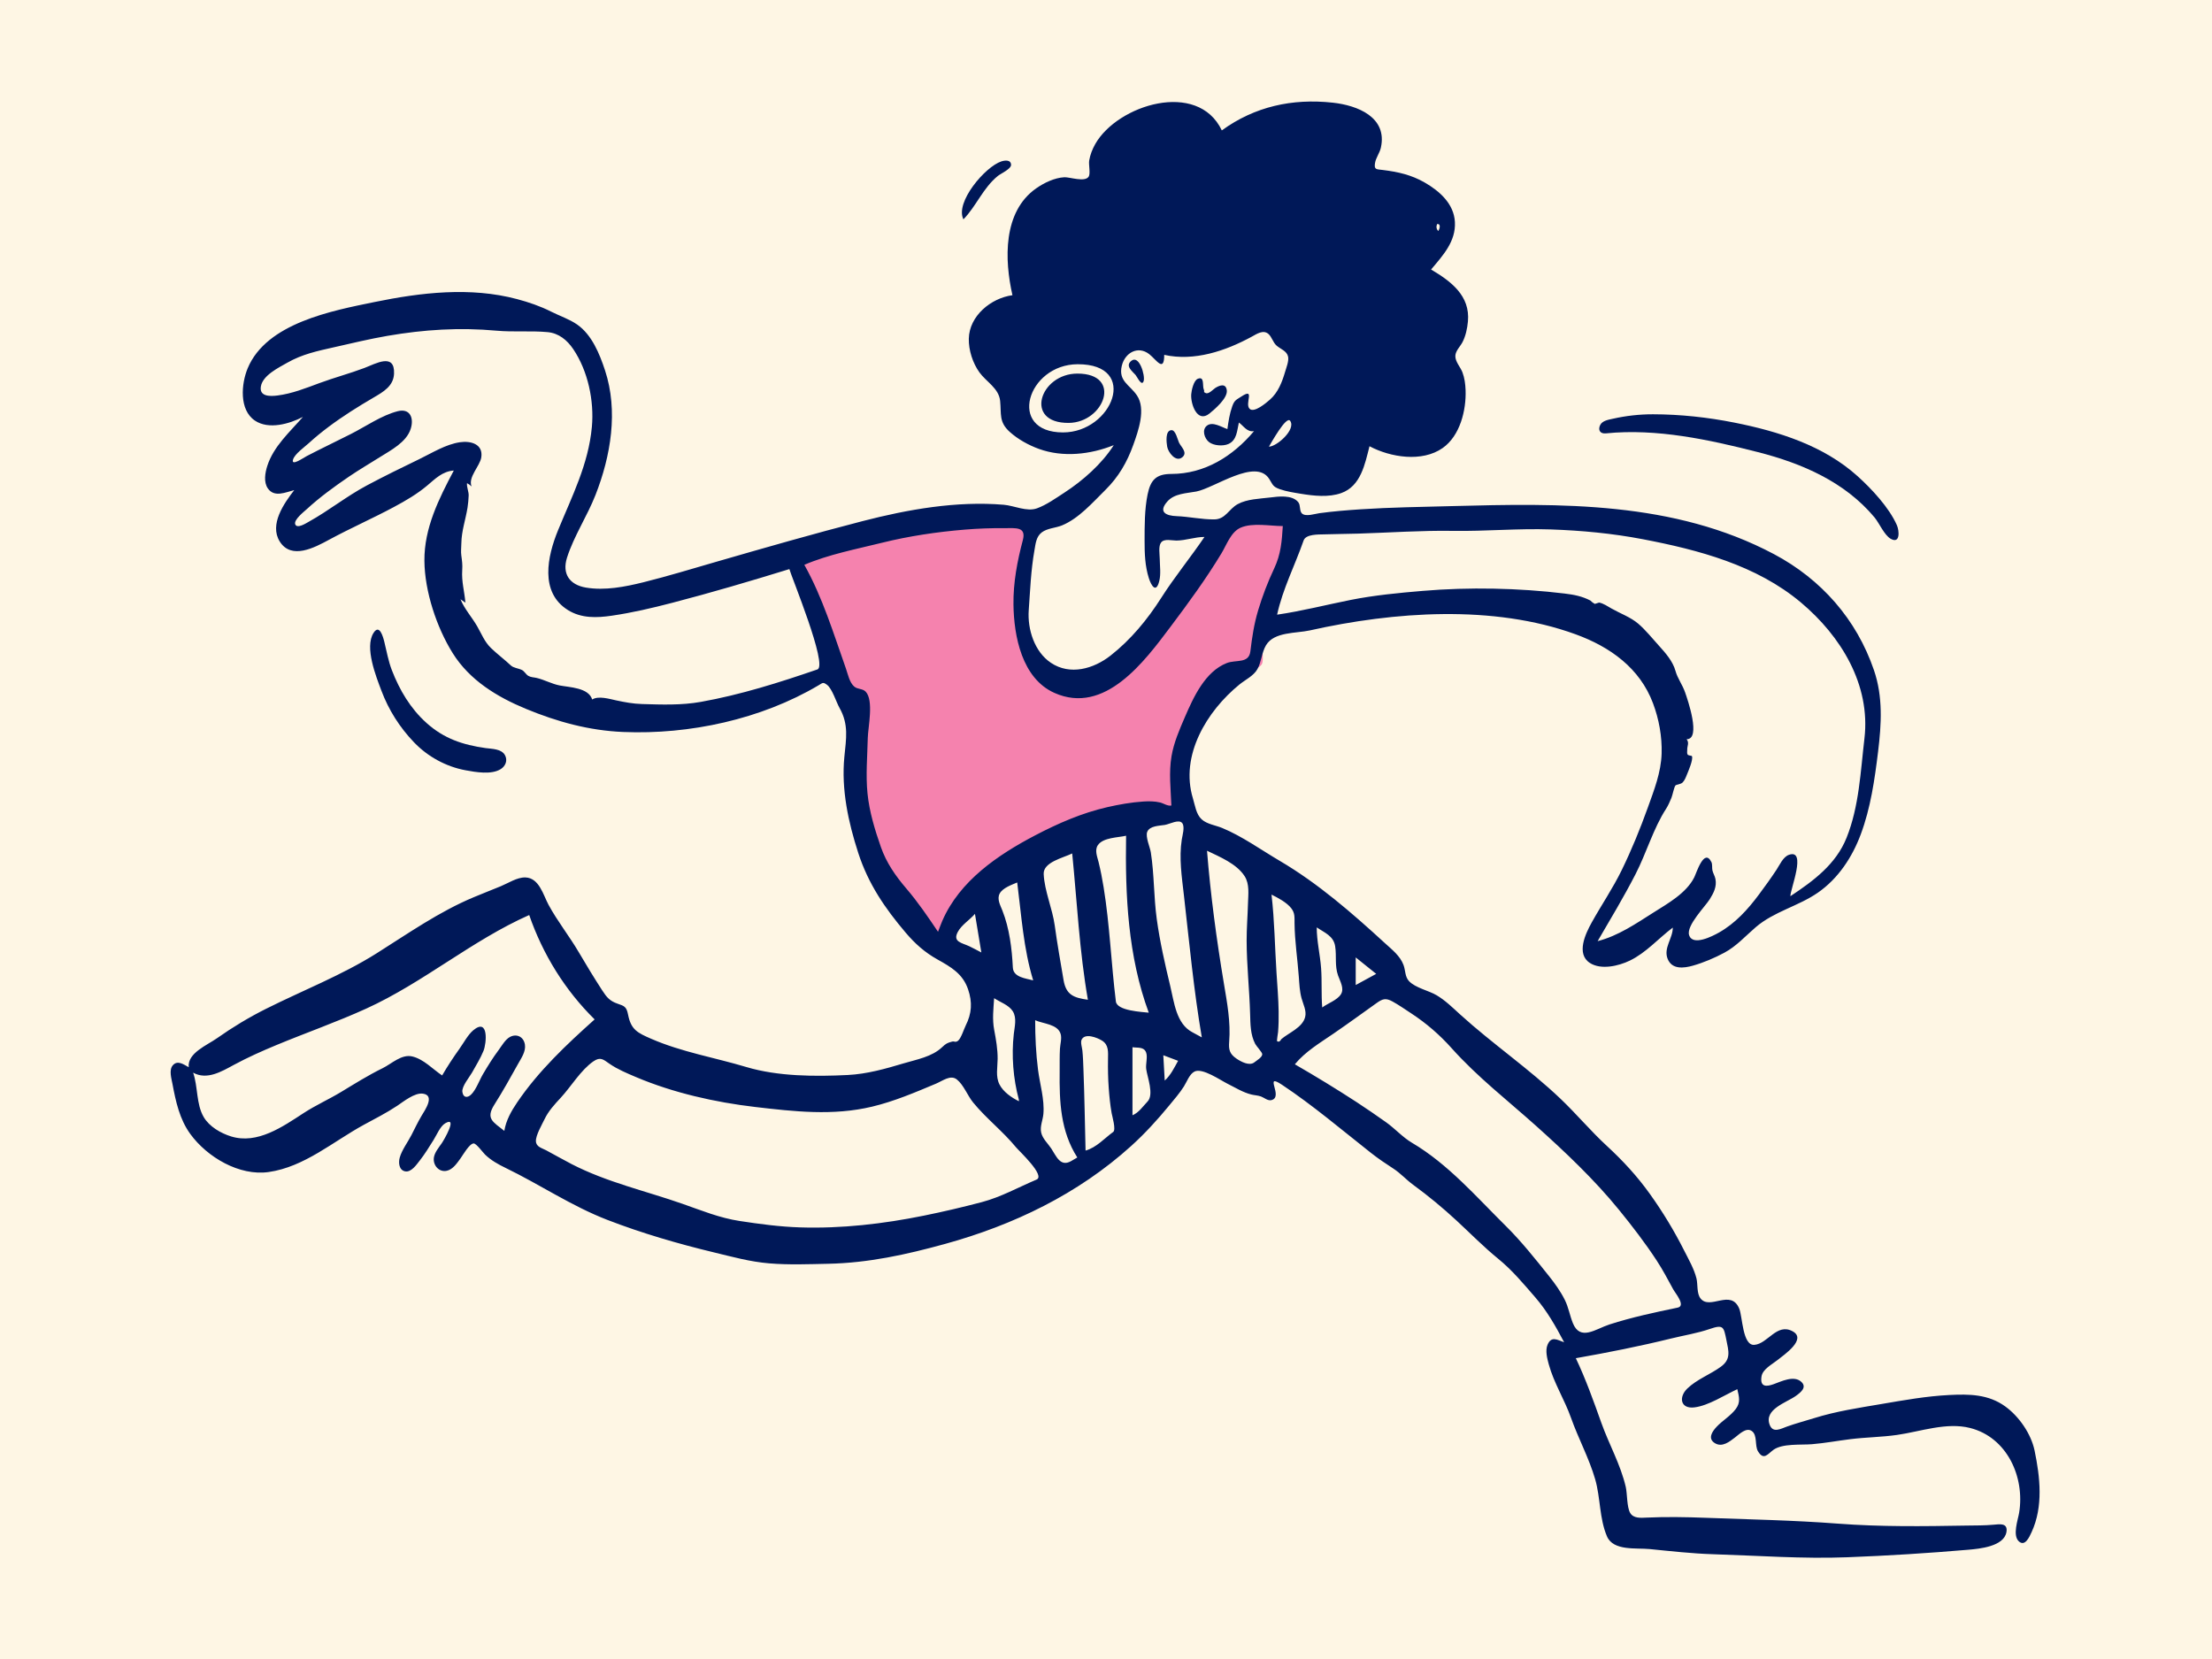
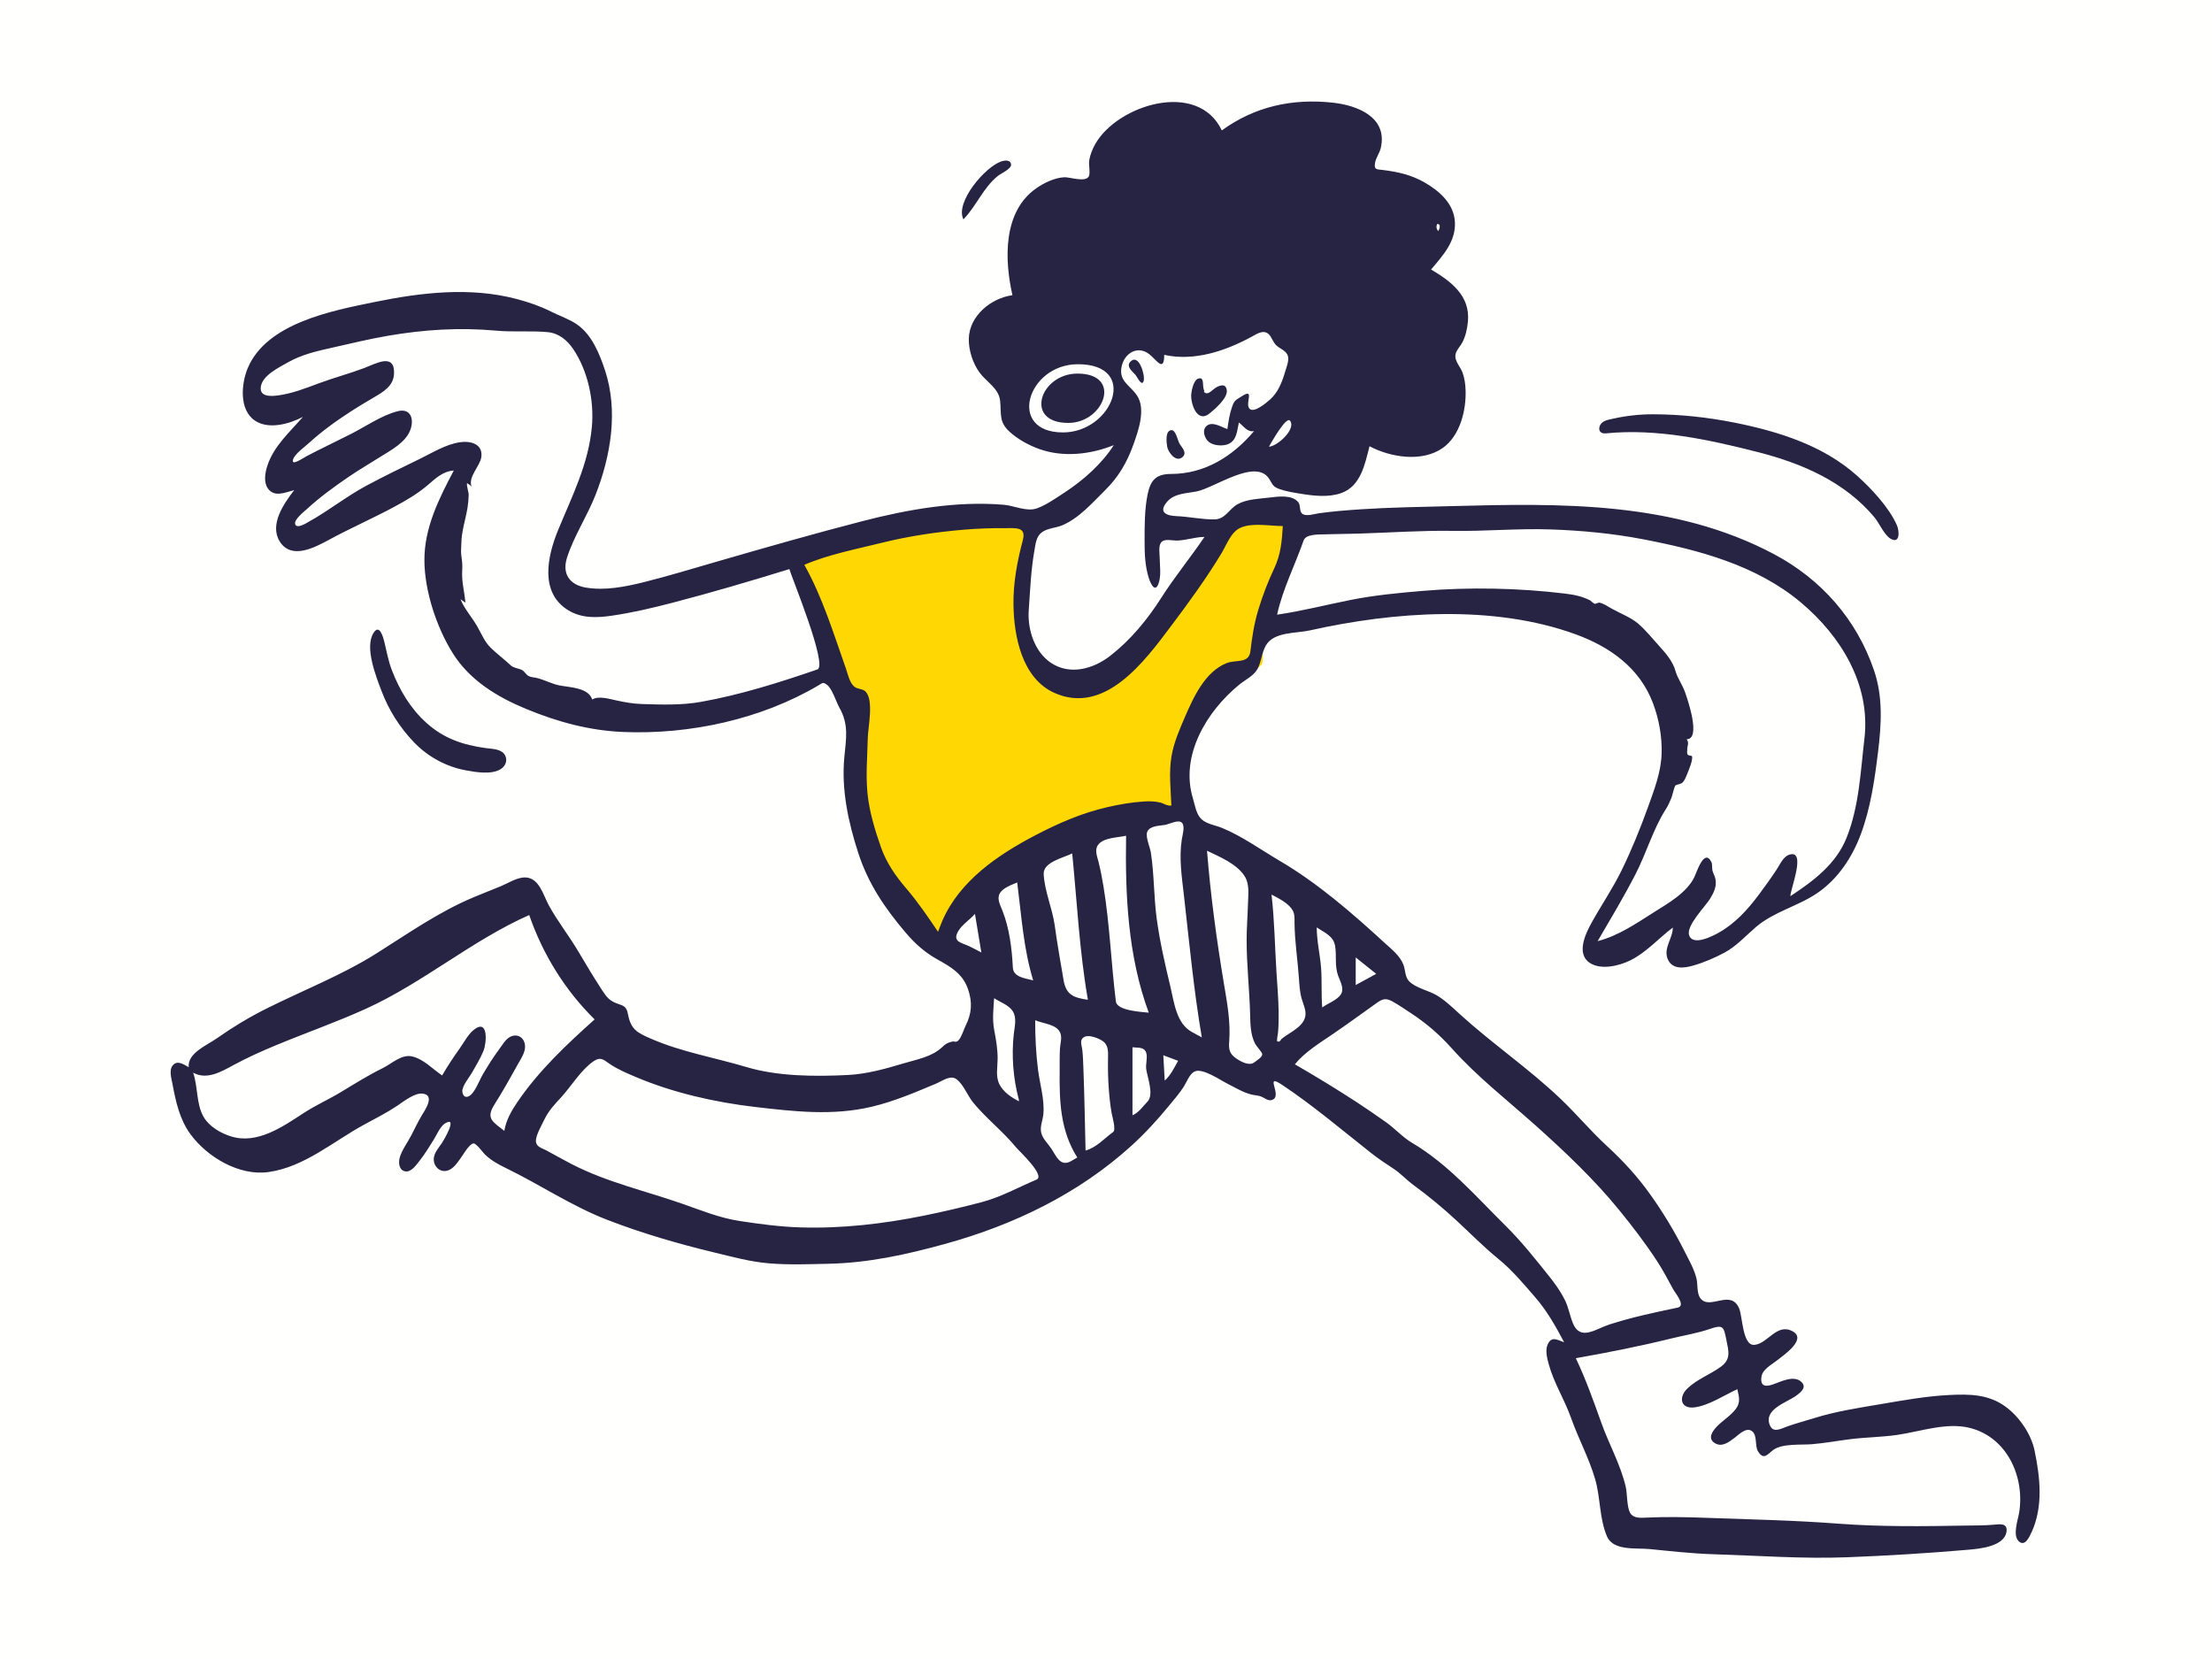
<svg xmlns="http://www.w3.org/2000/svg" viewBox="0 0 1024 768" version="1.1">
-   <g id="react-group-151" stroke="none" stroke-width="1" fill="#fef6e4" fill-rule="evenodd">
+   <g id="react-group-151" stroke="none" stroke-width="1" fill="#fffffe" fill-rule="evenodd">
    <g id="react-group-152">
      <rect id="react-rect-154" x="0" y="0" width="1024" height="768" />
-       <path d="M367.188,255.425 C375.709,277.199 384.228,298.973 392.749,320.747 C395.9,328.799 394.089,338.553 394.37,347.093 C394.939,364.48 395.75,381.767 404.31,397.263 C412.3,411.731 422.134,425.327 432.188,438.425 C445.834,419.047 466.986,403.896 487.33,392.458 C501.346,384.578 516.662,377.575 532.729,375.305 C537.724,374.599 543.234,374.121 548.188,375.425 C547.518,367.763 547.394,359.982 547.972,352.313 C548.878,340.295 552.017,332.135 561.141,324.11 C565.782,320.029 570.781,316.35 575.874,312.856 C577.691,311.609 583.044,309.398 584.138,307.455 C585.1,305.748 584.23,300.831 584.358,298.812 C584.809,291.738 585.904,284.646 587.977,277.858 C591.898,265.025 598.846,253.172 603.188,240.425 C596.722,239.501 590.255,238.578 583.79,237.654 C579.412,237.028 576.514,235.184 573.707,238.387 C563.985,249.475 555.691,262.246 546.805,274.013 C540.946,281.772 535.244,289.569 528.61,296.702 C518.008,308.1 498.928,326.555 483.285,312.192 C475.252,304.818 474.032,292.153 473.872,281.929 C473.655,268.012 475.776,254.092 478.188,240.425 C454.525,238.171 430.143,242.042 406.938,246.425 C393.597,248.945 380.292,251.863 367.188,255.425" id="react-path-155" fill="#f582ae" />
-       <g id="react-group-153" transform="translate(78.99967, 47.00005)" fill="#001858">
+       <path d="M367.188,255.425 C375.709,277.199 384.228,298.973 392.749,320.747 C395.9,328.799 394.089,338.553 394.37,347.093 C394.939,364.48 395.75,381.767 404.31,397.263 C412.3,411.731 422.134,425.327 432.188,438.425 C445.834,419.047 466.986,403.896 487.33,392.458 C501.346,384.578 516.662,377.575 532.729,375.305 C537.724,374.599 543.234,374.121 548.188,375.425 C547.518,367.763 547.394,359.982 547.972,352.313 C548.878,340.295 552.017,332.135 561.141,324.11 C565.782,320.029 570.781,316.35 575.874,312.856 C577.691,311.609 583.044,309.398 584.138,307.455 C585.1,305.748 584.23,300.831 584.358,298.812 C584.809,291.738 585.904,284.646 587.977,277.858 C591.898,265.025 598.846,253.172 603.188,240.425 C596.722,239.501 590.255,238.578 583.79,237.654 C579.412,237.028 576.514,235.184 573.707,238.387 C563.985,249.475 555.691,262.246 546.805,274.013 C540.946,281.772 535.244,289.569 528.61,296.702 C518.008,308.1 498.928,326.555 483.285,312.192 C475.252,304.818 474.032,292.153 473.872,281.929 C473.655,268.012 475.776,254.092 478.188,240.425 C454.525,238.171 430.143,242.042 406.938,246.425 C393.597,248.945 380.292,251.863 367.188,255.425" id="react-path-155" fill="#ffd803" />
+       <g id="react-group-153" transform="translate(78.99967, 47.00005)" fill="#272343">
        <path d="M419.775,125.944 C402.354,125.944 394.796,148.993 415.793,148.776 C432.173,148.606 440.812,125.944 419.775,125.944 L419.775,125.944 Z M413.107,153.183 C386.96,153.183 396.55,121.698 419.874,121.615 C448.652,121.514 435.936,153.179 413.107,153.183 L413.107,153.183 Z M697.628,558.343 C687.022,560.538 676.368,562.817 666.047,566.139 C659.716,568.177 652.536,574.013 649.111,565.476 C647.692,561.941 647.118,558.195 645.403,554.764 C643.429,550.813 640.835,547.19 638.087,543.747 C631.829,535.91 625.284,527.667 618.167,520.63 C604.35,506.968 591.393,491.9 574.619,482.008 C570.309,479.467 566.729,475.394 562.575,472.465 C558.11,469.318 553.629,466.199 549.05,463.219 C539.673,457.117 530.116,451.282 520.425,445.693 C525.303,439.779 532.035,435.796 538.281,431.515 C544.963,426.934 551.535,422.145 558.129,417.445 C561.019,415.386 562.423,414.856 565.646,416.625 C568.612,418.254 571.516,420.297 574.349,422.151 C581.299,426.698 587.476,432.054 593.009,438.245 C604.927,451.58 618.872,462.345 632.141,474.243 C645.605,486.316 659.02,499.005 670.459,513.048 C676.588,520.572 682.624,528.421 687.938,536.546 C690.746,540.839 693.128,545.368 695.577,549.868 C696.529,551.619 701.585,557.524 697.628,558.343 L697.628,558.343 Z M514.102,434.103 C513.778,434.88 513.051,435.564 512.213,434.992 C511.987,434.837 512.629,431.173 512.664,430.733 C512.918,427.575 512.967,424.403 512.919,421.237 C512.828,415.265 512.318,409.311 511.933,403.352 C511.154,391.282 511.025,379.164 509.622,367.14 C512.617,368.622 516.702,370.774 518.793,373.497 C520.508,375.732 520.251,377.686 520.28,380.429 C520.371,388.714 521.666,396.957 522.263,405.213 C522.504,408.547 522.65,411.875 523.522,415.114 C524.258,417.852 525.925,420.893 525.195,423.795 C523.947,428.747 517.615,431.07 514.102,434.103 L514.102,434.103 Z M530.553,382.311 C534.183,384.792 538.337,386.232 539.084,391.049 C539.806,395.715 538.814,399.993 540.423,404.576 C541.379,407.294 543.423,410.62 541.754,413.276 C540.011,416.047 535.638,417.46 533.097,419.39 C532.594,413.345 533.019,407.268 532.578,401.221 C532.117,394.897 530.553,388.671 530.553,382.311 L530.553,382.311 Z M548.6,396.217 C551.762,398.755 554.924,401.292 558.086,403.83 C554.923,405.552 551.762,407.275 548.6,408.998 L548.6,396.217 Z M501.716,444.762 C499.384,446.651 495.384,444.428 493.385,443.054 C490.271,440.913 489.723,438.995 490.02,435.287 C490.755,426.108 489.072,417.25 487.56,408.191 C484.167,387.861 481.408,367.381 479.765,346.832 C485.669,349.668 493.465,352.848 497.157,358.584 C499.542,362.288 498.843,367.025 498.729,371.236 C498.574,376.981 498.093,382.717 498.105,388.466 C498.129,399.774 499.396,411.076 499.714,422.381 C499.848,427.123 499.832,431.989 502.1,436.292 C502.611,437.26 505.251,440.131 505.323,440.925 C505.457,442.404 502.811,443.86 501.716,444.762 L501.716,444.762 Z M472.997,430.867 C465.487,426.96 464.545,416.919 462.772,409.576 C460.301,399.34 457.927,388.89 456.496,378.452 C455.088,368.189 455.347,357.787 453.745,347.54 C453.393,345.291 451.154,340.294 452.096,338.06 C453.288,335.236 457.741,335.309 460.249,334.88 C462.545,334.486 466.853,332.034 468.335,334.103 C469.567,335.823 468.379,339.751 468.088,341.595 C466.74,350.19 468.088,358.859 469.068,367.457 C471.575,389.432 473.619,411.411 477.353,433.23 C475.902,432.441 474.463,431.629 472.997,430.867 L472.997,430.867 Z M460.186,453.225 C459.967,449.318 459.75,445.411 459.531,441.505 C461.813,442.364 464.094,443.223 466.377,444.083 C464.581,447.292 462.976,450.728 460.186,453.225 L460.186,453.225 Z M452.213,462.954 C450.084,465.168 448.198,468.072 445.258,469.293 L445.258,437.794 C447.752,438.163 450.555,437.503 451.576,440.238 C452.356,442.329 451.309,445.574 451.61,447.865 C452.105,451.642 455.346,459.697 452.213,462.954 L452.213,462.954 Z M437.577,416.621 C435.39,399.016 434.75,381.259 431.898,363.731 C431.253,359.763 430.515,355.914 429.546,352.014 C428.932,349.549 427.657,346.547 429.245,344.232 C431.691,340.666 438.553,340.769 442.299,339.884 C441.848,367.488 443.143,395.638 452.798,421.795 C449.615,421.428 438.115,420.957 437.577,416.621 L437.577,416.621 Z M436.346,477.002 C432.259,479.961 428.559,484.25 423.539,485.63 C423.226,473.108 423.041,460.578 422.556,448.062 C422.443,445.15 422.366,442.211 422.069,439.31 C421.943,438.075 421.114,435.533 421.71,434.293 C423.236,431.117 428.833,433.283 431.146,434.721 C434.334,436.702 433.978,439.967 433.928,443.465 C433.866,447.927 433.936,452.216 434.265,456.681 C434.556,460.639 434.925,464.472 435.622,468.372 C435.855,469.679 437.719,476.007 436.346,477.002 L436.346,477.002 Z M416.728,490.575 C411.77,493.292 409.939,488.107 407.667,484.692 C406.108,482.348 403.618,480.123 402.989,477.28 C402.356,474.42 403.772,471.527 404.012,468.704 C404.59,461.921 402.391,454.924 401.537,448.239 C400.567,440.645 400.212,432.942 400.212,425.29 C403.958,426.991 410.663,427.06 412.01,431.673 C412.609,433.721 411.808,436.364 411.685,438.454 C411.477,441.974 411.594,445.527 411.551,449.054 C411.379,463.032 411.949,476.68 419.718,488.825 C418.73,489.422 417.733,490.006 416.728,490.575 L416.728,490.575 Z M400.825,499.077 C392.436,502.629 384.369,507.157 375.513,509.495 C366.654,511.833 357.622,513.946 348.642,515.766 C329.849,519.576 310.543,521.806 291.349,521.193 C281.954,520.892 272.71,519.656 263.428,518.235 C254.029,516.796 245.892,513.412 236.997,510.299 C219.706,504.248 201.983,500.325 185.59,491.876 C181.634,489.837 177.785,487.606 173.856,485.519 C171.769,484.411 169.205,483.935 169.091,481.295 C168.974,478.56 171.927,473.539 173.098,471.088 C174.912,467.293 177.712,464.277 180.552,461.216 C185.369,456.027 189.891,448.31 195.734,444.31 C198.956,442.104 200.28,443.452 203.108,445.418 C206.831,448.007 211.275,449.85 215.443,451.617 C232.589,458.887 252.078,463.291 270.523,465.443 C288.683,467.561 306.637,469.621 324.718,465.301 C334.952,462.856 344.556,458.744 354.228,454.69 C357.426,453.35 361.021,450.404 363.944,452.706 C367.073,455.171 368.937,460.259 371.493,463.378 C377.613,470.844 385.209,476.653 391.329,484.1 C392.814,485.909 405.129,497.255 400.825,499.077 L400.825,499.077 Z M160.399,463.351 C157.685,467.353 155.241,471.682 154.466,476.521 C149.253,472.34 145.695,470.924 149.888,464.317 C153.806,458.141 157.289,451.847 160.858,445.453 C162.315,442.841 164.478,439.778 164.005,436.611 C163.466,433.003 160.251,431.383 157.124,433.011 C154.903,434.167 153.231,437.223 151.766,439.181 C149.125,442.711 146.826,446.461 144.582,450.251 C142.916,453.067 141.339,457.627 139.011,459.786 C137.444,461.239 135.464,461.317 135.048,458.474 C134.678,455.947 138.429,451.491 139.547,449.481 C141.37,446.204 143.376,443.005 144.807,439.528 C146.292,435.925 147.263,423.992 140.107,429.924 C137.637,431.971 135.558,435.925 133.697,438.517 C130.836,442.504 128.149,446.617 125.674,450.855 C121.305,447.935 117.147,443.323 111.875,442.067 C106.864,440.873 102.364,445.42 98.087,447.516 C91.428,450.779 85.141,454.737 78.8,458.564 C73.141,461.979 67.122,464.653 61.571,468.266 C51.915,474.552 40.155,482.834 28.027,479.099 C23.222,477.62 17.916,474.575 15.305,470.121 C11.777,464.103 12.678,456.083 10.408,449.567 C16.837,453.124 23.613,449.018 29.283,445.954 C35.637,442.52 42.228,439.585 48.896,436.815 C62.679,431.09 76.971,426.091 90.536,419.916 C117.043,407.848 139.389,388.389 165.987,376.592 C172.243,394.732 182.579,411.443 196.274,424.91 C183.197,436.612 170.299,448.751 160.399,463.351 L160.399,463.351 Z M369.79,391.085 C366.241,389.409 361.922,389.058 364.384,384.428 C366.133,381.141 369.935,378.853 372.337,376.057 L375.298,393.925 C373.465,392.974 371.658,391.968 369.79,391.085 L369.79,391.085 Z M389.881,400.929 C389.429,392.023 388.314,382.841 385.031,374.499 C384.068,372.053 382.418,369.171 383.795,366.627 C385.202,364.027 389.342,362.605 391.897,361.519 C393.844,376.694 394.782,392.134 399.296,406.842 C395.967,405.928 390.113,405.482 389.881,400.929 L389.881,400.929 Z M392.643,461.995 C392.661,462.264 392.677,462.532 392.694,462.801 C389.277,461.114 385.456,458.505 383.678,455.001 C381.814,451.326 382.81,447.101 382.834,443.172 C382.86,438.636 382.087,434.248 381.248,429.811 C380.3,424.806 380.891,420.114 381.211,415.081 C383.955,416.936 388.078,418.244 389.886,421.199 C391.778,424.291 390.69,428.321 390.316,431.679 C389.204,441.664 390.03,452.292 392.643,461.995 L392.643,461.995 Z M424.618,415.819 C418.022,414.894 414.512,413.559 413.352,406.705 C411.927,398.289 410.426,389.921 409.274,381.461 C408.203,373.604 404.52,365.458 404.153,357.622 C403.894,352.106 413.159,350.142 417.355,348.089 C419.597,370.681 420.712,393.422 424.618,415.819 L424.618,415.819 Z M357.248,379.224 C356.515,380.906 355.905,382.639 355.239,384.348 C350.582,377.436 345.992,370.671 340.569,364.327 C335.546,358.449 331.359,352.447 328.785,345.109 C325.994,337.156 323.436,328.714 322.594,320.301 C321.745,311.819 322.525,303.118 322.72,294.614 C322.834,289.673 325.601,277.198 321.726,273.172 C320.303,271.693 318.054,272.194 316.444,270.825 C314.238,268.95 313.525,265.107 312.614,262.53 C306.87,246.293 301.808,229.564 293.349,214.469 C304.63,209.641 317.396,207.215 329.281,204.262 C341.761,201.161 354.724,199.246 367.534,198.18 C373.719,197.666 379.914,197.448 386.12,197.494 C391.156,197.532 396.194,196.69 394.488,203.105 C391.909,212.798 390.041,222.728 390.163,232.805 C390.34,247.519 394.107,267.048 409.1,273.754 C432.454,284.198 450.874,259.102 462.832,243.192 C471.19,232.071 479.25,221.074 486.465,209.137 C488.824,205.235 490.84,199.219 495.335,197.272 C500.912,194.857 508.957,196.531 514.85,196.531 C514.403,203.638 513.95,209.589 510.869,216.127 C507.883,222.462 505.439,228.84 503.43,235.55 C501.508,241.968 500.636,247.961 499.839,254.516 C499.13,260.341 493.166,258.283 488.902,259.953 C478.899,263.871 473.509,275.736 469.552,284.887 C467.024,290.734 464.413,296.72 463.335,303.04 C462.045,310.601 462.974,318.295 463.265,325.897 C461.539,326.264 459.647,324.869 458.02,324.484 C455.539,323.898 452.831,323.88 450.303,324.045 C444.733,324.41 439.085,325.405 433.65,326.645 C421.898,329.327 410.786,334.165 400.143,339.745 C382.892,348.789 365.296,360.747 357.248,379.224 L357.248,379.224 Z M299.404,262.901 C281.763,268.972 263.857,274.632 245.458,277.919 C236.409,279.535 227.355,279.19 218.213,278.919 C214.012,278.794 210.363,278.101 206.291,277.237 C203.192,276.579 198.023,274.974 195.146,276.824 C193.47,271.304 184.615,271.202 180.075,270.313 C176.381,269.59 173.129,267.727 169.5,266.852 C168.138,266.524 166.811,266.58 165.606,265.892 C164.449,265.232 163.796,263.733 162.592,263.148 C160.862,262.308 158.761,262.252 157.486,261.056 C154.53,258.285 151.223,255.818 148.296,253.002 C145.34,250.161 143.938,246.489 141.922,242.965 C139.566,238.843 135.907,234.787 134.17,230.4 C134.933,230.924 135.691,231.454 136.445,231.992 C136.032,226.832 134.617,222.295 134.976,216.947 C135.154,214.308 134.886,212.616 134.552,210.12 C134.297,208.214 134.545,206.645 134.573,204.511 C134.649,198.812 136.531,193.595 137.426,188.031 C137.724,186.183 137.881,184.2 137.962,182.371 C138.035,180.7 136.995,178.476 137.192,176.675 C137.973,177.072 138.677,177.577 139.303,178.191 C137.549,173.902 143.18,168.802 143.804,164.707 C144.743,158.548 138.879,156.986 133.921,157.723 C127.248,158.715 121.084,162.658 115.111,165.543 C106.933,169.495 98.799,173.465 90.785,177.744 C81.384,182.763 73.176,189.42 63.922,194.543 C62.75,195.192 58.435,197.994 57.653,195.657 C56.959,193.585 61.78,189.834 62.951,188.756 C68.965,183.218 75.71,178.311 82.458,173.706 C87.119,170.524 92.003,167.679 96.775,164.669 C101.902,161.435 109.088,157.787 111.1,151.608 C112.756,146.524 110.833,141.904 105.101,143.364 C97.683,145.254 90.254,150.452 83.444,153.905 C76.641,157.356 69.734,160.617 62.973,164.148 C61.465,164.935 55.676,169.007 56.651,165.754 C57.439,163.123 61.99,159.949 63.953,158.151 C66.86,155.486 69.923,152.995 73.077,150.628 C79.743,145.625 86.826,141.195 94.019,136.998 C98.431,134.424 103.181,131.708 103.415,125.983 C103.814,116.162 94.897,121.374 89.752,123.322 C82.869,125.926 75.737,127.801 68.837,130.362 C62.546,132.696 56.193,135.231 49.485,136.084 C46.053,136.521 40.947,136.652 41.773,131.859 C42.66,126.723 49.995,123.196 54.002,120.905 C60.859,116.984 67.886,115.491 75.501,113.782 C83.792,111.921 91.969,109.918 100.354,108.476 C117.344,105.553 133.697,104.52 150.861,106.081 C158.728,106.796 166.723,106.03 174.503,106.75 C179.676,107.228 183.558,110.448 186.37,114.614 C193.221,124.768 196.098,138.613 194.997,150.611 C193.4,167.993 185.816,182.643 179.334,198.47 C174.403,210.509 170.724,227.237 183.947,235.436 C190.191,239.308 197.241,239.038 204.234,238.02 C213.669,236.646 222.963,234.461 232.182,232.063 C250.4,227.324 268.439,222 286.425,216.454 C287.217,219.588 304.394,261.184 299.404,262.901 L299.404,262.901 Z M397.234,235.496 C397.9,226.18 398.232,216.992 399.871,207.777 C400.405,204.777 400.644,201.445 403.259,199.461 C405.843,197.5 409.68,197.437 412.621,196.227 C420.429,193.013 426.811,185.628 432.713,179.809 C438.807,173.801 442.767,166.956 445.64,158.929 C447.939,152.509 451.585,142.371 447.329,136.057 C444.015,131.142 438.614,129.416 440.314,122.336 C441.768,116.284 447.787,112.877 453.014,116.949 C456.281,119.493 459.952,125.672 459.952,117.272 C473.882,120.356 488.277,115.483 500.448,108.872 C502.827,107.579 505.744,105.527 508.163,107.564 C509.761,108.91 510.281,111.561 512.032,113.055 C513.861,114.616 516.732,115.483 517.297,118.095 C517.733,120.108 516.463,123.244 515.919,125.105 C514.534,129.847 512.667,134.695 508.874,138.012 C507.232,139.448 501.596,144.305 499.484,142.25 C497.044,139.877 502.338,132.182 495.611,136.588 C493.204,138.165 492.458,138.241 491.432,141.121 C490.227,144.504 489.678,148.095 489.2,151.637 C486.585,150.782 482.432,147.999 479.759,150.022 C477.228,151.939 478.564,155.95 480.647,157.617 C482.785,159.328 487.142,159.648 489.642,158.548 C493.639,156.789 493.658,152.293 494.512,148.6 C496.77,150.237 498.281,153.141 501.526,152.584 C491.664,164.277 478.678,172.375 463.254,172.401 C456.28,172.413 453.646,175.094 452.255,181.893 C450.835,188.838 450.874,196.41 450.865,203.455 C450.857,209.204 451.066,215.087 452.822,220.611 C453.985,224.272 456.254,227.839 457.689,221.852 C458.461,218.638 457.913,214.947 457.881,211.658 C457.863,209.59 457.167,205.814 458.52,204.112 C460.023,202.22 463.511,203.263 465.603,203.243 C469.995,203.201 474.198,201.561 478.593,201.561 C472.099,211.127 464.743,220.071 458.526,229.83 C452.17,239.809 444.444,249.182 435.081,256.508 C427.259,262.628 416.369,265.787 407.489,259.826 C399.871,254.713 396.604,244.305 397.234,235.496 L397.234,235.496 Z M518.25,147.81 C521.086,151.856 511.935,159.821 508.425,159.76 C509.321,158.319 516.476,145.279 518.25,147.81 L518.25,147.81 Z M524.483,203.198 C525.524,200.207 531.408,200.454 533.85,200.374 C539.175,200.199 544.51,200.186 549.84,200.022 C564.411,199.576 578.973,198.524 593.558,198.757 C608.656,198.998 623.768,197.562 638.839,198.087 C653.158,198.585 667.424,199.917 681.5,202.614 C707.289,207.556 734.098,214.602 754.711,231.918 C773.226,247.471 787.022,269.979 784.103,294.856 C782.302,310.196 781.648,326.308 775.837,340.81 C770.898,353.135 760.531,360.772 749.824,367.871 C749.683,364.917 757.552,345.796 749.154,348.72 C746.445,349.663 744.874,353.392 743.397,355.628 C740.807,359.55 738.032,363.39 735.223,367.16 C730.126,374.004 724.274,380.476 716.755,384.706 C713.843,386.345 704.578,391.167 702.931,385.878 C701.567,381.497 710.413,372.625 712.496,369.272 C714.342,366.299 715.82,363.428 715.126,359.889 C714.858,358.526 714.036,357.273 713.729,355.909 C713.481,354.805 713.769,353.115 713.27,352.107 C709.93,345.363 706.37,357.044 705.314,359.152 C701.66,366.449 693.151,371.199 686.531,375.383 C678.297,380.587 670.15,386.225 660.59,388.685 C666.573,378.441 672.688,368.263 678.121,357.71 C683.179,347.884 686.377,336.515 692.287,327.398 C693.285,325.858 693.963,324.19 694.754,322.345 C695.247,321.196 695.988,317.281 696.64,316.595 C697.01,316.205 699.078,316.057 699.889,315.268 C700.889,314.298 701.45,312.761 701.958,311.499 C702.561,309.999 704.872,304.777 704.265,303.079 C704.138,302.724 702.486,302.878 702.2,302.223 C701.864,301.455 702.108,300.895 702.073,300.112 C701.994,298.306 703.137,296.942 701.787,295.215 C708.613,295.215 702.252,276.859 701.085,273.522 C699.788,269.813 697.614,267.149 696.613,263.531 C695.392,259.117 691.998,255.248 688.968,251.915 C685.937,248.58 682.774,244.603 679.363,241.701 C675.83,238.695 671.06,236.994 667.046,234.718 C665.256,233.703 663.341,232.355 661.286,231.943 C660.619,232.141 659.955,232.348 659.293,232.562 C658.522,232.158 657.837,231.639 657.239,231.005 C653.401,229.01 649.641,228.291 645.321,227.769 C623.972,225.189 601.089,224.724 579.656,226.535 C568.52,227.475 557.199,228.547 546.231,230.731 C534.873,232.993 523.698,235.881 512.215,237.545 C514.808,225.606 520.485,214.674 524.483,203.198 L524.483,203.198 Z M586.272,56.727 C588.242,56.465 587.415,59.15 586.779,59.958 C585.951,59.007 585.782,57.93 586.272,56.727 L586.272,56.727 Z M862.875,624.549 C861.262,616.779 855.729,608.767 849.351,604.122 C841.481,598.389 832.594,598.324 823.347,598.791 C812.749,599.327 802.456,601.177 792.019,602.952 C781.412,604.756 770.974,606.308 760.68,609.536 C756.556,610.829 752.365,611.918 748.298,613.376 C745.265,614.464 741.759,616.55 740.241,612.589 C737.48,605.392 748.098,602.264 752.325,599.228 C754.627,597.574 757.686,595.184 754.798,592.623 C751.384,589.597 745.597,592.508 742.116,593.761 C738.903,594.918 735.643,595.319 736.46,590.186 C737.003,586.777 741.428,584.567 743.904,582.576 C746.95,580.127 757.643,572.913 750.783,569.256 C743.48,565.364 739.38,575.075 733.141,575.575 C727.649,576.015 727.684,562.508 726.148,558.809 C722.27,549.466 712.56,559.689 708.198,554.055 C706.399,551.732 707.02,547.551 706.348,544.828 C705.242,540.344 702.677,535.944 700.606,531.835 C696.02,522.744 690.723,514.01 684.796,505.731 C678.876,497.461 672.317,490.35 664.853,483.473 C657.367,476.576 650.842,468.739 643.48,461.717 C628.825,447.74 611.935,436.238 596.918,422.603 C593.452,419.455 590.148,416.173 586.1,413.758 C582.384,411.542 576.24,410.347 573.279,407.194 C571.354,405.145 571.671,402.263 570.736,399.741 C569.154,395.468 565.352,392.575 562.097,389.588 C546.963,375.703 531.129,361.908 513.358,351.467 C504.739,346.402 496.007,340.098 486.76,336.285 C483.772,335.052 479.732,334.542 477.273,332.285 C474.696,329.919 474.21,325.784 473.235,322.586 C467.188,302.75 479.644,282.208 494.766,269.883 C497.456,267.691 501.333,265.882 503.062,262.813 C504.956,259.451 505.046,255.138 507.067,251.72 C510.81,245.389 520.994,246.262 527.424,244.824 C566.25,236.138 612.328,232.774 650.385,246.631 C666.377,252.453 680.113,262.253 686.23,278.574 C688.991,285.94 690.444,293.929 690.214,301.802 C689.959,310.574 686.748,318.712 683.811,326.882 C680.28,336.706 676.329,346.385 671.754,355.772 C667.626,364.245 662.393,371.872 657.835,380.071 C655.004,385.164 650.514,394.555 656.992,398.77 C662.158,402.131 670.359,400.166 675.455,397.708 C683.077,394.031 688.713,387.431 695.384,382.405 C695.413,387.385 690.984,391.845 693.002,396.883 C695.006,401.888 700.445,401.239 704.742,400.018 C709.649,398.623 714.736,396.457 719.226,394.05 C724.9,391.009 728.981,386.346 733.801,382.21 C742.269,374.945 753.521,372.511 762.59,366.212 C771.964,359.701 778.44,349.845 782.392,339.271 C786.968,327.024 788.839,313.892 790.416,300.978 C791.975,288.202 792.739,275.609 788.508,263.236 C780.462,239.704 764.135,221.148 742.191,209.509 C695.886,184.948 643.58,185.953 592.724,187.301 C578.786,187.671 564.835,187.858 550.917,188.771 C544.519,189.191 538.107,189.713 531.752,190.575 C529.814,190.838 525.476,192.32 523.749,190.732 C522.417,189.508 523.198,186.932 521.99,185.455 C519.116,181.943 512.704,182.846 508.876,183.314 C504.041,183.903 498.346,184.007 493.999,186.363 C489.82,188.628 488.366,193.373 483.187,193.444 C477.428,193.522 471.41,192.153 465.608,191.933 C461.044,191.76 456.993,190.188 461.365,185.189 C464.698,181.377 470.281,181.4 474.813,180.537 C483.192,178.942 502.24,164.931 508.516,174.646 C510.239,177.312 510.116,178.279 513.427,179.445 C516.488,180.524 519.963,181.048 523.17,181.574 C529.137,182.552 536.076,183.339 541.914,181.257 C550.988,178.02 552.864,167.826 554.982,159.577 C564.673,164.725 579.307,167.116 588.876,160.386 C596.917,154.73 599.809,142.873 599.462,133.566 C599.359,130.798 598.992,127.959 598.007,125.354 C597.094,122.939 594.632,120.428 594.723,117.742 C594.803,115.403 597.01,113.371 598.023,111.41 C599.526,108.5 600.248,105.044 600.546,101.8 C601.635,89.891 592.737,83.246 583.487,77.767 C588.92,71.299 594.995,64.844 594.521,55.783 C594.08,47.328 587.398,41.444 580.507,37.478 C574.344,33.931 568.126,32.558 561.212,31.698 C558.199,31.323 557.047,31.632 557.528,28.524 C557.909,26.056 559.683,23.863 560.23,21.42 C563.417,7.185 549.349,1.767 537.965,0.527 C519.219,-1.515 501.838,2.302 486.611,13.364 C475.484,-10.066 438.38,1.494 428.04,19.652 C426.683,22.033 425.682,24.62 425.214,27.326 C424.902,29.137 425.882,33.407 424.978,34.783 C423.216,37.466 416.194,34.926 413.719,35.054 C409.185,35.287 404.329,37.637 400.667,40.201 C385.194,51.037 385.977,73.302 389.692,89.657 C379.746,91.006 369.694,99.233 369.493,109.81 C369.391,115.118 371.315,121.106 374.42,125.397 C377.598,129.791 383.396,132.727 383.991,138.569 C384.616,144.715 383.319,148.32 388.457,152.954 C392.223,156.352 397.205,159.097 401.963,160.818 C413.1,164.846 425.773,163.418 436.592,159.073 C431.093,167.754 422.294,175.492 413.723,181.064 C409.879,183.564 405.36,186.776 401.028,188.331 C396.327,190.019 390.507,187.074 385.647,186.667 C363.812,184.84 341.327,188.813 320.314,194.239 C297.572,200.111 275.09,206.562 252.518,213.086 C241.343,216.316 230.186,219.728 218.896,222.537 C210.419,224.646 200.976,226.501 192.216,225.007 C184.748,223.732 181.085,218.696 183.491,211.14 C186.661,201.187 192.846,191.905 196.679,182.129 C203.769,164.046 207.282,143.271 201.082,124.444 C198.571,116.82 194.998,107.969 188.162,103.221 C184.548,100.711 180.025,99.231 176.104,97.248 C171.122,94.728 165.768,92.904 160.379,91.469 C138.728,85.704 115.886,88.399 94.263,92.84 C74.732,96.852 44.39,102.541 35.667,123.469 C32.684,130.625 31.6,142.722 39.016,147.714 C45.399,152.009 55.035,149.23 61.243,145.987 C55.193,152.946 47.68,159.58 44.761,168.613 C43.734,171.793 42.943,176.182 45.018,179.13 C48.034,183.414 53.162,180.895 57.213,179.89 C52.461,186.019 45.618,195.79 50.469,203.624 C55.836,212.29 66.655,206.481 73.334,202.862 C83.244,197.493 93.578,192.966 103.507,187.629 C108.826,184.771 114.042,181.738 118.681,177.848 C122.522,174.627 125.78,171.208 131.081,170.819 C124.163,183.878 117.344,197.46 117.47,212.603 C117.588,226.704 123.124,243.467 130.604,255.409 C138.431,267.904 151.067,275.596 164.402,281.122 C178.923,287.14 193.735,291.203 209.508,291.856 C240.254,293.129 273.399,285.968 299.932,270.248 C301.917,269.072 301.988,268.661 303.846,270.023 C306.227,271.767 308.138,278.05 309.627,280.687 C313.992,288.421 312.702,294.923 311.877,303.401 C310.413,318.459 313.704,333.673 318.336,347.928 C322.963,362.173 330.654,373.448 340.284,384.778 C344.605,389.861 349.098,393.874 354.935,397.135 C361.282,400.682 366.693,403.772 369.156,410.991 C371.208,417.009 370.875,422.152 368.022,427.817 C367.284,429.282 365.868,433.763 364.516,434.784 C363.228,435.758 362.887,434.887 361.693,435.204 C359.514,435.782 358.892,436.105 357.131,437.776 C352.421,442.246 345.45,443.429 339.349,445.253 C330.956,447.764 322.317,450.201 313.527,450.645 C298.387,451.411 281.087,451.323 266.511,446.961 C251.831,442.567 236.617,440.039 222.493,433.901 C216.071,431.11 213.111,429.682 211.748,422.693 C211.024,418.985 209.987,418.695 206.88,417.629 C203.312,416.403 201.883,414.717 199.78,411.473 C196.017,405.671 192.434,399.78 188.937,393.816 C184.556,386.347 179.074,379.49 174.952,371.892 C172.488,367.352 170.617,359.37 164.2,359.192 C160.391,359.087 156.242,361.857 152.82,363.266 C148.648,364.984 144.442,366.618 140.279,368.358 C124.254,375.058 109.944,385.122 95.3,394.35 C79.317,404.421 61.038,411.541 44.116,420.024 C36.22,423.982 28.68,428.527 21.463,433.621 C16.796,436.913 7.685,440.506 8.367,447.046 C6.058,445.785 3.169,443.584 0.96,446.205 C-0.864,448.368 0.387,452.346 0.846,454.807 C2.355,462.903 4.15,471.152 9.084,477.939 C16.899,488.69 31.794,497.506 45.367,495.57 C61.959,493.204 75.266,481.402 89.524,473.649 C94.732,470.817 99.96,468.18 104.893,464.892 C107.8,462.955 112.92,458.777 116.739,459.28 C122.565,460.047 117.694,466.94 116.098,469.627 C114.409,472.473 112.998,475.472 111.49,478.419 C109.799,481.72 106.988,485.406 106.019,488.983 C105.406,491.247 105.705,494.681 108.523,495.247 C111.389,495.824 113.842,492.113 115.296,490.274 C117.692,487.242 119.687,483.924 121.744,480.66 C123.109,478.493 124.794,474.362 127.099,473.007 C133.07,469.498 126.54,480.75 125.468,482.286 C124.123,484.215 122.173,486.543 121.848,488.924 C121.369,492.428 124.223,495.81 127.891,494.971 C130.717,494.325 132.623,491.381 134.213,489.212 C135.235,487.819 138.289,482.383 140.269,482.331 C141.493,482.3 144.583,486.553 145.537,487.475 C148.311,490.156 151.599,491.985 155.048,493.656 C171.017,501.393 185.537,511.303 202.195,517.733 C218.11,523.877 234.705,528.718 251.268,532.71 C260.004,534.815 268.17,537.111 277.178,537.852 C286.293,538.601 295.277,538.226 304.403,538.038 C323.024,537.652 340.572,533.788 358.463,528.858 C390.234,520.103 420.085,505.734 444.676,483.484 C451.032,477.734 456.785,471.42 462.225,464.807 C464.588,461.935 467.063,459.09 469.063,455.951 C470.4,453.851 471.615,450.255 473.969,449.056 C477.596,447.208 485.957,453.057 489.228,454.678 C492.81,456.454 496.476,458.774 500.379,459.701 C501.846,460.049 503.274,460.079 504.711,460.578 C506.145,461.077 507.837,462.652 509.473,462.3 C515.564,460.987 505.579,449.256 514.514,455.198 C528.786,464.689 542.129,476.037 555.582,486.644 C558.949,489.299 562.401,491.633 566.001,493.96 C569.371,496.139 571.954,499.107 575.179,501.465 C582.24,506.626 588.899,512.136 595.322,518.079 C601.686,523.967 607.788,530.196 614.512,535.678 C621.103,541.052 626.239,547.257 631.787,553.661 C637.2,559.909 641.24,567.093 645.082,574.371 C641.869,573.251 639.173,571.34 637.407,575.528 C636.268,578.223 637.241,581.92 637.975,584.602 C640.331,593.201 645.276,600.919 648.248,609.309 C651.632,618.867 656.632,628.042 659.449,637.767 C661.941,646.371 661.354,655.896 664.918,664.234 C667.844,671.08 678.502,669.495 684.657,670.107 C694.497,671.085 704.221,672.192 714.115,672.499 C734.699,673.136 755.549,674.695 776.132,673.901 C794.853,673.178 813.532,672.029 832.192,670.419 C837.298,669.978 848.663,668.955 849.838,662.25 C850.598,657.919 846.747,658.57 843.829,658.84 C839.673,659.225 835.471,659.163 831.3,659.234 C811.319,659.576 791.7,659.85 771.757,658.329 C751.362,656.774 730.981,656.388 710.573,655.63 C701.375,655.288 692.439,655.125 683.268,655.542 C680.53,655.666 677.166,655.995 675.634,653.343 C674.096,650.679 674.31,644.344 673.615,641.345 C671.193,630.913 665.876,621.672 662.3,611.649 C658.694,601.537 655.102,591.462 650.497,581.748 C665.256,579.155 679.994,576.235 694.546,572.65 C700.469,571.19 706.721,570.214 712.47,568.23 C718.825,566.038 718.967,567.236 720.178,573.244 C721.233,578.479 722.435,582.205 717.65,585.691 C712.681,589.312 706.598,591.481 702.12,595.78 C698.03,599.706 698.853,605.33 705.421,604.518 C711.919,603.715 719.368,598.818 725.254,596.088 C726.076,599.649 726.843,602.186 724.54,605.261 C722.1,608.517 718.382,610.596 715.629,613.549 C713.597,615.728 711.464,618.924 714.804,621.036 C718.239,623.208 721.669,620.37 724.238,618.407 C726.183,616.92 729.389,613.637 731.977,615.479 C734.671,617.396 733.245,622.255 734.836,624.871 C737.524,629.29 739.382,626.02 742.001,624.152 C746.215,621.145 754.809,621.981 759.829,621.565 C765.853,621.066 771.73,619.956 777.715,619.217 C784.846,618.337 792.03,618.294 799.153,617.278 C810.081,615.718 822.079,611.269 833.045,614.06 C850.142,618.412 858.431,636.759 855.718,653.295 C855.184,656.554 852.55,663.745 855.586,666.538 C858.435,669.16 860.484,664.454 861.519,662.202 C866.937,650.408 865.427,636.849 862.875,624.549 L862.875,624.549 Z" id="react-path-156" />
        <path d="M664.398,153.623 C687.887,151.237 712.204,156.535 734.864,162.319 C755.208,167.511 774.988,176.052 788.744,192.495 C790.907,195.081 793.319,200.753 796.248,202.416 C800.739,204.968 800.257,198.696 799.134,196.148 C795.507,187.922 787.396,179.261 780.81,173.335 C765.119,159.218 744.183,152.672 723.873,148.633 C711.533,146.179 698.843,144.802 686.255,144.782 C679.981,144.773 673.72,145.468 667.598,146.856 C665.65,147.298 662.819,147.701 661.797,149.724 C660.65,151.997 661.673,153.899 664.398,153.623" id="react-path-157" />
        <path d="M112.679,296.664 C119.017,303.273 127.513,307.92 136.519,309.58 C141.216,310.445 148.473,311.75 152.801,309.044 C154.989,307.677 156.145,305.006 154.739,302.538 C153.068,299.605 148.691,299.715 145.823,299.311 C135.224,297.822 126.519,294.924 118.435,287.668 C111.015,281.009 105.984,272.503 102.412,263.261 C100.749,258.955 100.02,254.574 98.912,250.125 C98.285,247.607 96.636,241.723 93.917,246.001 C89.663,252.695 95.138,266.285 97.573,272.758 C100.944,281.724 106.05,289.749 112.679,296.664" id="react-path-158" />
        <path d="M366.992,54.546 C373.025,48.338 376.011,40.111 382.895,34.472 C384.179,33.422 389.108,31.214 389.051,29.306 C388.976,26.796 386.066,27.23 384.555,27.72 C377.12,30.13 363.024,46.606 366.992,54.546" id="react-path-159" />
        <path d="M480.896,144.433 C483.364,142.438 489.334,137.318 488.927,133.741 C488.546,130.387 485.784,131.232 483.621,132.581 C482.69,133.162 480.56,135.602 479.166,134.963 C477.747,134.314 478.828,134.54 478.278,133.329 C477.513,131.641 478.764,127.028 475.499,128.35 C473.558,129.136 472.592,133.73 472.458,135.496 C472.121,139.922 475.178,149.058 480.896,144.433" id="react-path-160" />
        <path d="M461.314,159.75 C461.734,162.325 465.332,167.263 468.381,164.624 C470.818,162.516 467.954,160.1 466.887,158.067 C466.196,156.749 465.265,152.054 463.324,152.132 C460.292,152.253 461.008,157.875 461.314,159.75" id="react-path-161" />
        <path d="M450.438,129.358 C451.196,126.84 448.4,117.088 444.711,120.045 C441.699,122.461 445.348,124.989 446.733,126.641 C447.408,127.447 449.585,132.198 450.438,129.358" id="react-path-162" />
      </g>
    </g>
  </g>
</svg>
